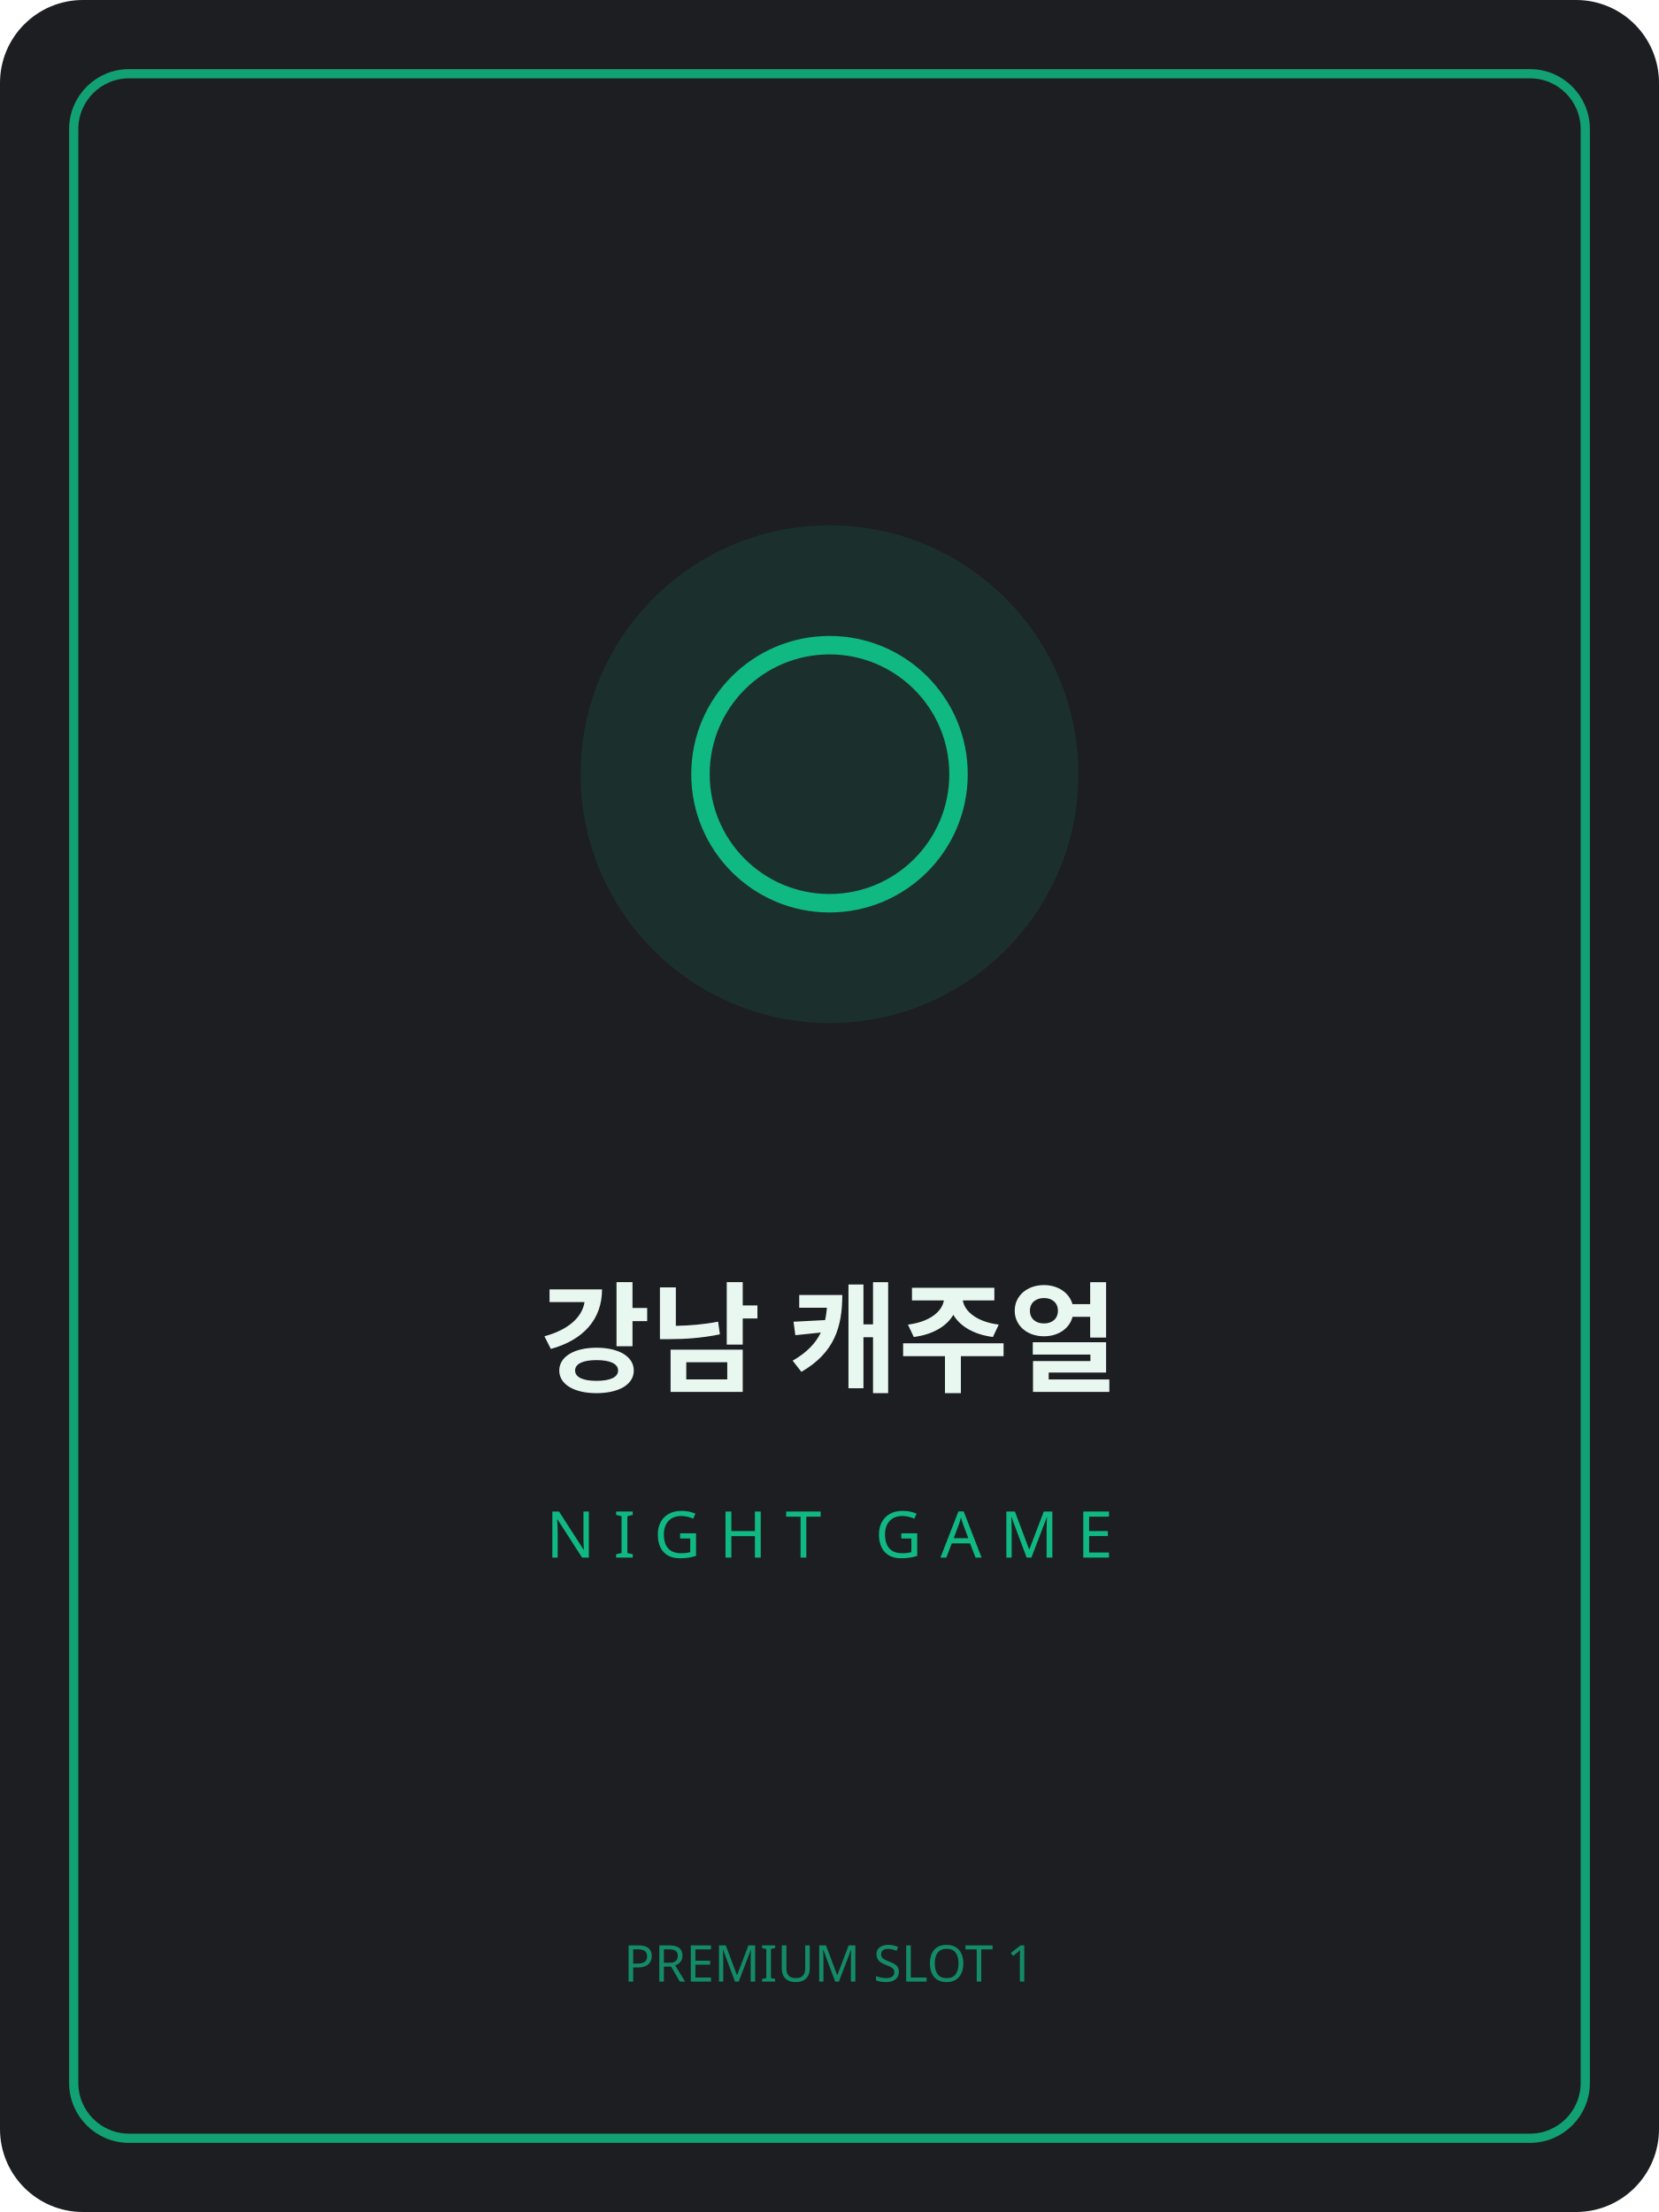
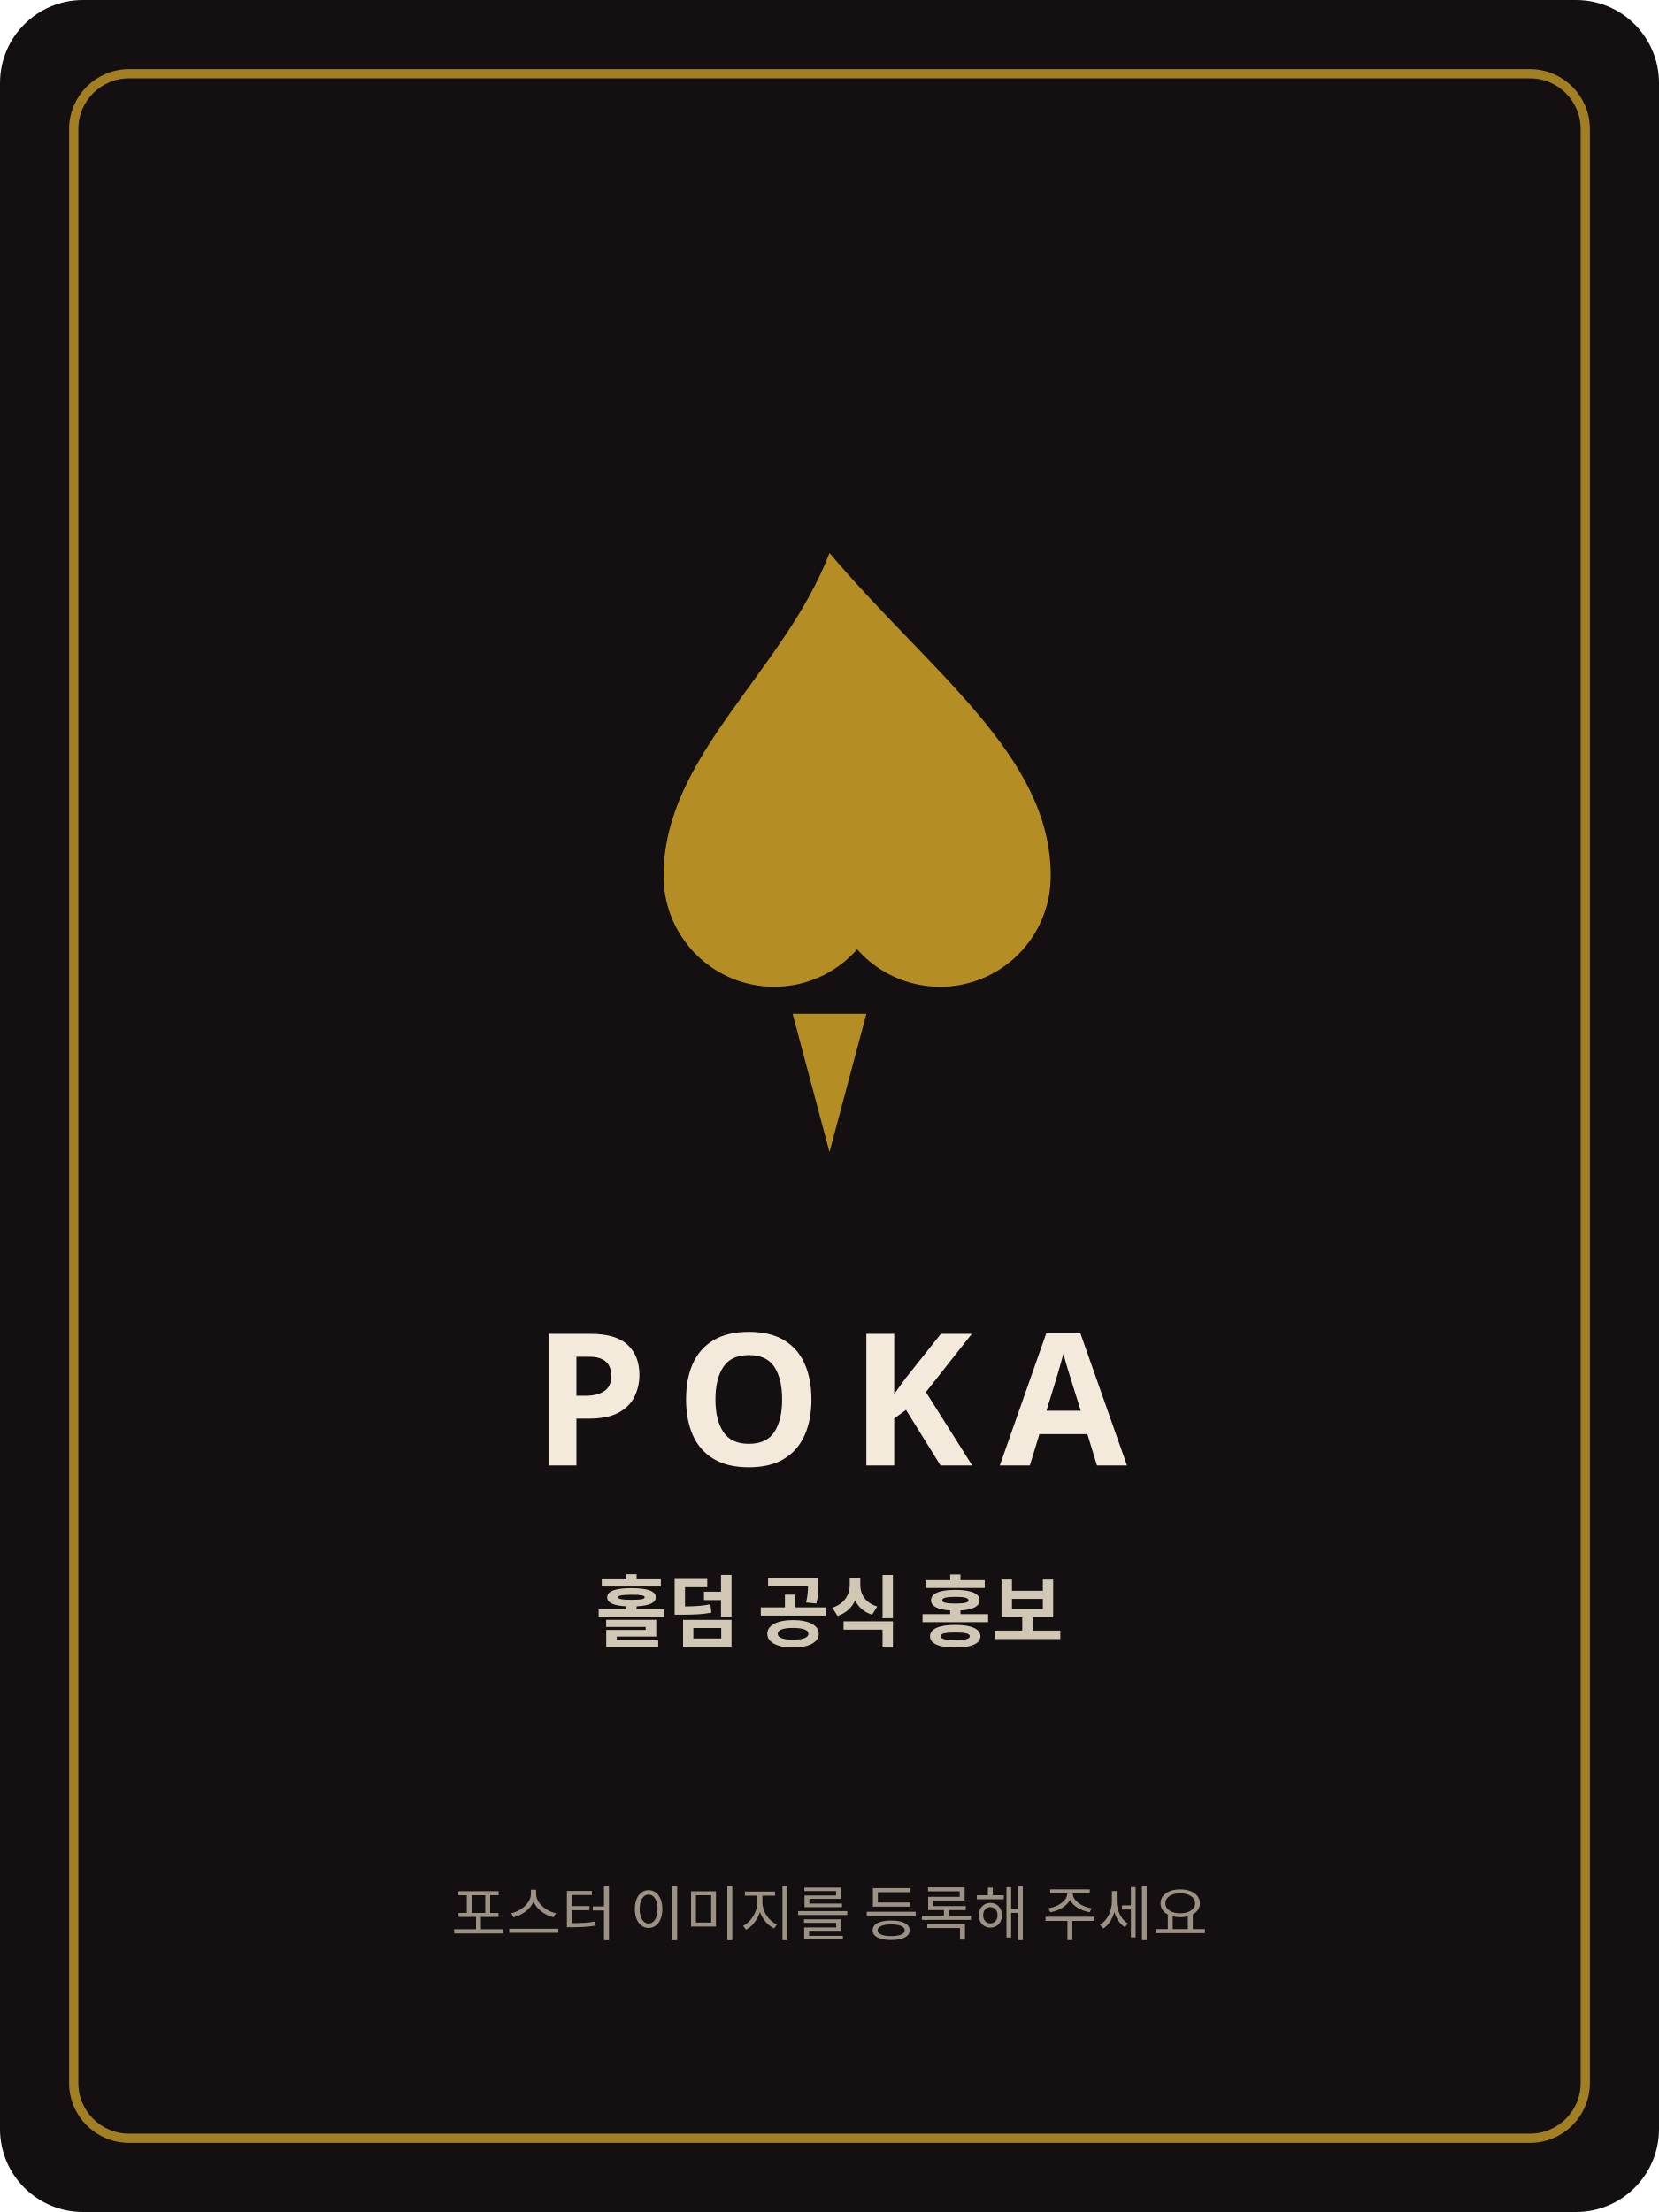
<svg xmlns="http://www.w3.org/2000/svg" viewBox="0 0 360 480" fill="none">
-   <rect width="360" height="480" rx="18" fill="#1C1E22" />
-   <rect x="16" y="16" width="328" height="448" rx="12" stroke="#10B981" stroke-width="2" opacity="0.85" />
-   <circle cx="180" cy="168" r="54" fill="#10B981" opacity="0.12" />
-   <circle cx="180" cy="168" r="28" stroke="#10B981" stroke-width="4" />
-   <text x="180" y="300" text-anchor="middle" fill="#E8F8F1" font-family="Noto Sans KR, sans-serif" font-size="26" font-weight="700">강남 캐주얼</text>
-   <text x="180" y="338" text-anchor="middle" fill="#10B981" font-family="Noto Sans KR, sans-serif" font-size="14" letter-spacing="4">NIGHT GAME</text>
-   <text x="180" y="430" text-anchor="middle" fill="#10B981" font-family="Noto Sans KR, sans-serif" font-size="11" opacity="0.7">PREMIUM SLOT 1</text>
+   <rect width="360" height="480" rx="18" fill="#141011" />
+   <rect x="16" y="16" width="328" height="448" rx="12" stroke="#C59B27" stroke-width="2" opacity="0.8" />
+   <path d="M180 120c22 26 48 44 48 70a24 24 0 0 1-42 16 24 24 0 0 1-42-16c0-26 26-44 36-70z" fill="#C59B27" opacity="0.9" />
+   <path d="M172 220h16l-8 30z" fill="#C59B27" opacity="0.9" />
+   <text x="180" y="318" text-anchor="middle" fill="#F3EADB" font-family="Noto Sans KR, sans-serif" font-size="40" font-weight="800" letter-spacing="6">POKA</text>
+   <text x="180" y="356" text-anchor="middle" fill="#D1C7B5" font-family="Noto Sans KR, sans-serif" font-size="17" font-weight="600">홀덤 공식 홍보</text>
+   <text x="180" y="420" text-anchor="middle" fill="#9C9284" font-family="Noto Sans KR, sans-serif" font-size="13">포스터 이미지를 등록해 주세요</text>
</svg>
